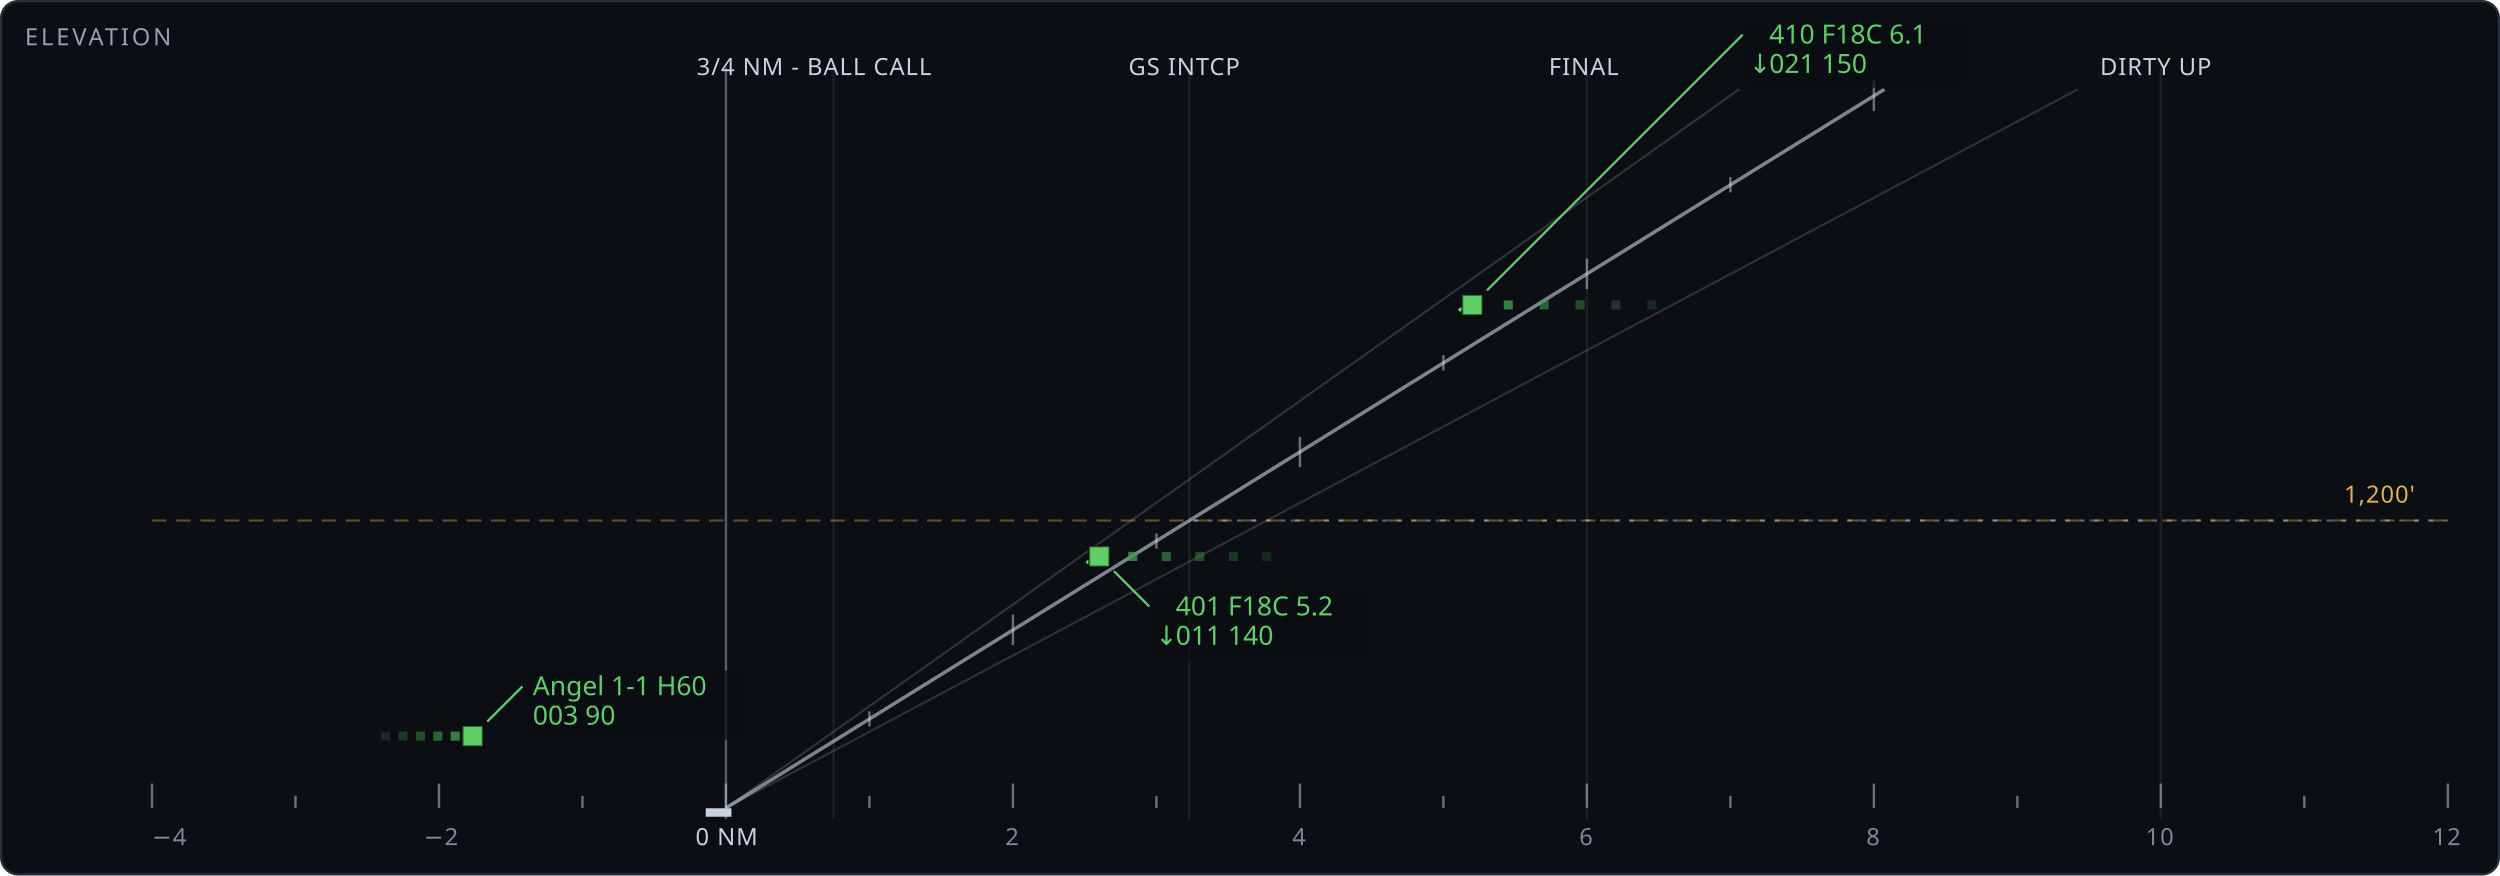
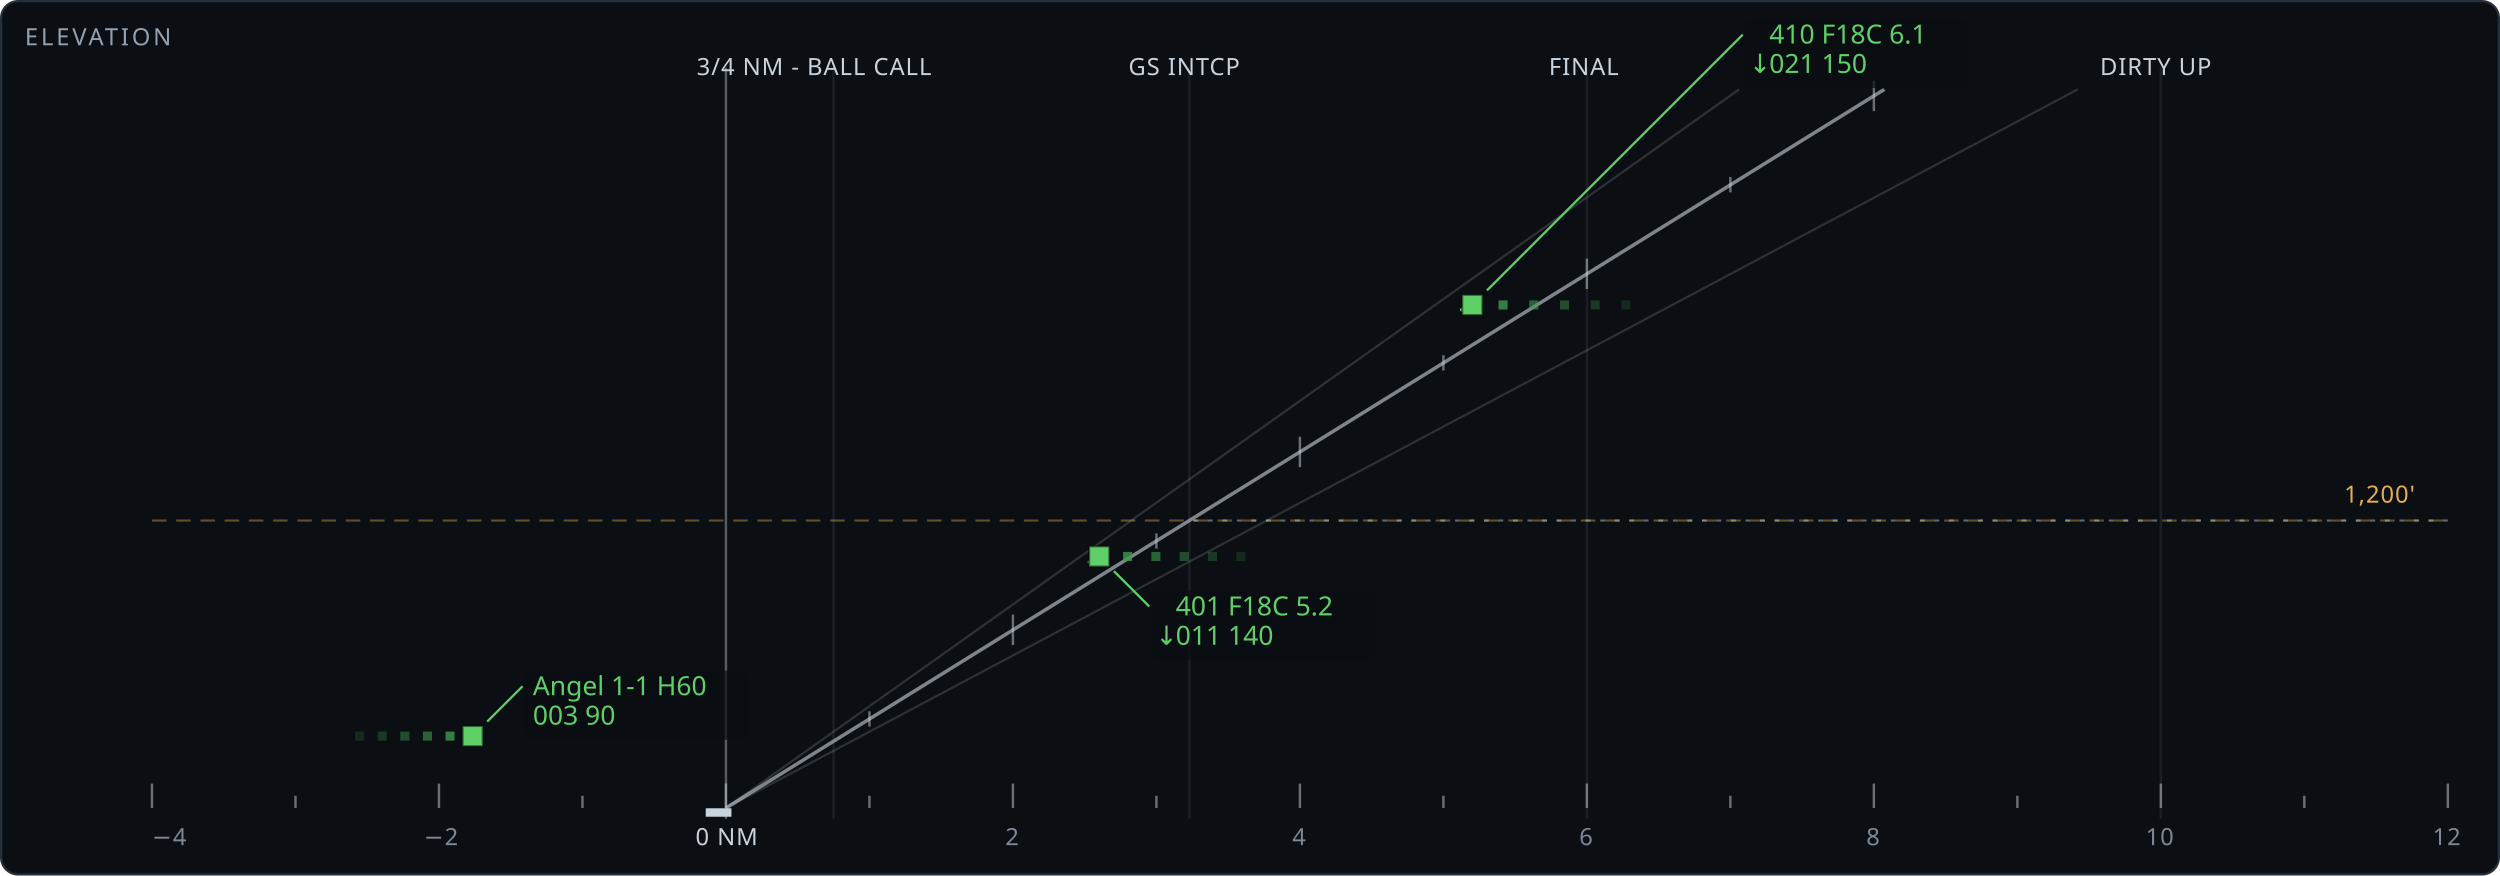
<svg xmlns="http://www.w3.org/2000/svg" width="1105" height="387" viewBox="0 0 1105 387" fill="none">
  <g id="Scope/Precision display / display=elevation">
    <rect id="box" x="0.5" y="0.5" width="1104" height="386" rx="7.5" fill="#0B0E12" stroke="#262F3A" stroke-width="1" />
    <g id="span.lbl" transform="translate(11 9)">
      <text id="Elevation" fill="#93A1B0" xml:space="preserve" style="white-space: pre" font-family="IBM Plex Mono" font-size="10.5" font-weight="400" letter-spacing="0.12em">
        <tspan x="0" y="11.01">ELEVATION</tspan>
      </text>
    </g>
    <g id="svg" transform="translate(1 1) scale(1.103 0.9625)">
      <path d="M333.1 30V375M475.7 30V375M635.0 30V375M865.0 30V375" stroke="rgb(147, 161, 176)" fill="none" fill-opacity="1" fill-rule="nonzero" stroke-opacity="0.12" stroke-linecap="butt" stroke-linejoin="miter" stroke-miterlimit="4" opacity="1" stroke-width="0.971" />
      <path d="M290.0 30V375" stroke="rgb(201, 211, 221)" fill="none" fill-opacity="1" fill-rule="nonzero" stroke-opacity="0.4" stroke-linecap="butt" stroke-linejoin="miter" stroke-miterlimit="4" opacity="1" stroke-width="0.971" />
      <path d="M60 238.0H980" stroke="rgb(231, 176, 79)" fill="none" stroke-dasharray="5.823 3.882" fill-opacity="1" fill-rule="nonzero" stroke-opacity="0.4" stroke-linecap="butt" stroke-linejoin="miter" stroke-miterlimit="4" opacity="1" stroke-width="0.971" />
      <path d="M980.0 238.0L980.0 238.0L980.0 238.0L475.7 238.0" stroke="rgb(201, 211, 221)" fill="none" stroke-dasharray="1.941 3.882" fill-opacity="1" fill-rule="nonzero" stroke-opacity="0.45" stroke-linecap="butt" stroke-linejoin="miter" stroke-miterlimit="4" opacity="1" stroke-width="0.971" />
      <path d="M290.0 370.0L696.0 40.0M290.0 370.0L831.7 40.0" stroke="rgb(201, 211, 221)" fill="none" fill-opacity="1" fill-rule="nonzero" stroke-opacity="0.18" stroke-linecap="butt" stroke-linejoin="miter" stroke-miterlimit="4" opacity="1" stroke-width="0.971" />
      <path d="M290.0 370.0L754.2 40.0" stroke="rgb(201, 211, 221)" stroke-opacity="0.6" stroke-width="1.553" fill="none" fill-opacity="1" fill-rule="nonzero" stroke-linecap="butt" stroke-linejoin="miter" stroke-miterlimit="4" opacity="1" />
      <path d="M281.9 372.08H292.2" stroke="rgb(201, 211, 221)" stroke-width="3.882" stroke-linecap="butt" fill="none" fill-opacity="1" fill-rule="nonzero" stroke-opacity="1" stroke-linejoin="miter" stroke-miterlimit="4" opacity="1" />
      <path d="M60.0 370v-11.2M117.5 370v-5.6M175.0 370v-11.2M232.5 370v-5.6M290.0 370v-11.2M347.5 370v-5.6M347.5 325.6v7.0M405.0 370v-11.2M405.0 281.2v14.0M462.5 370v-5.6M462.5 243.9v7.0M520.0 370v-11.2M520.0 199.5v14.0M577.5 370v-5.6M577.5 162.1v7.0M635.0 370v-11.2M635.0 117.7v14.0M692.5 370v-5.6M692.5 80.3v7.0M750.0 370v-11.2M750.0 36.0v14.0M807.5 370v-5.6M865.0 370v-11.2M922.5 370v-5.6M980.0 370v-11.2" stroke="rgb(201, 211, 221)" stroke-opacity="0.5" fill="none" fill-opacity="1" fill-rule="nonzero" stroke-linecap="butt" stroke-linejoin="miter" stroke-miterlimit="4" opacity="1" stroke-width="0.971" />
-       <line x1="188.5" y1="337.0" x2="190.8" y2="337.0" stroke="rgb(95, 208, 104)" stroke-width="1.747" stroke-linecap="round" fill="rgb(0, 0, 0)" fill-opacity="1" fill-rule="nonzero" stroke-opacity="1" stroke-linejoin="miter" stroke-miterlimit="4" opacity="1" />
-       <line x1="439.6" y1="254.5" x2="435.1" y2="257.1" stroke="rgb(95, 208, 104)" stroke-width="1.747" stroke-linecap="round" fill="rgb(0, 0, 0)" fill-opacity="1" fill-rule="nonzero" stroke-opacity="1" stroke-linejoin="miter" stroke-miterlimit="4" opacity="1" />
-       <line x1="589.1" y1="139.0" x2="584.3" y2="141.2" stroke="rgb(95, 208, 104)" stroke-width="1.747" stroke-linecap="round" fill="rgb(0, 0, 0)" fill-opacity="1" fill-rule="nonzero" stroke-opacity="1" stroke-linejoin="miter" stroke-miterlimit="4" opacity="1" />
+       <line x1="188.5" y1="337.0" x2="191.5" y2="337.0" stroke="rgb(95, 208, 104)" stroke-width="1.747" stroke-linecap="round" fill="rgb(0, 0, 0)" fill-opacity="1" fill-rule="nonzero" stroke-opacity="1" stroke-linejoin="miter" stroke-miterlimit="4" opacity="1" />
+       <line x1="439.6" y1="254.5" x2="435.8" y2="257.1" stroke="rgb(95, 208, 104)" stroke-width="1.747" stroke-linecap="round" fill="rgb(0, 0, 0)" fill-opacity="1" fill-rule="nonzero" stroke-opacity="1" stroke-linejoin="miter" stroke-miterlimit="4" opacity="1" />
+       <line x1="589.1" y1="139.0" x2="585.0" y2="141.2" stroke="rgb(95, 208, 104)" stroke-width="1.747" stroke-linecap="round" fill="rgb(0, 0, 0)" fill-opacity="1" fill-rule="nonzero" stroke-opacity="1" stroke-linejoin="miter" stroke-miterlimit="4" opacity="1" />
    </g>
    <g id="div" transform="translate(1 1)">
      <g id="span.mono" transform="translate(1035.09 210.16)">
        <text id="1,200'" fill="#E7B04F" xml:space="preserve" style="white-space: pre" font-family="IBM Plex Mono" font-size="10.5" font-weight="400" letter-spacing="0.04em">
          <tspan x="0" y="11.01">1,200'</tspan>
        </text>
      </g>
      <g id="span.mono" transform="translate(306.94 21.17)">
        <text id="3/4 NM - BALL CALL" fill="#C9D3DD" xml:space="preserve" style="white-space: pre" font-family="IBM Plex Mono" font-size="10.5" font-weight="400" letter-spacing="0.04em">
          <tspan x="0" y="11.01">3/4 NM - BALL CALL</tspan>
        </text>
      </g>
      <g id="span.mono" transform="translate(497.77 21.17)">
        <text id="GS INTCP" fill="#C9D3DD" xml:space="preserve" style="white-space: pre" font-family="IBM Plex Mono" font-size="10.5" font-weight="400" letter-spacing="0.04em">
          <tspan x="0" y="11.01">GS INTCP</tspan>
        </text>
      </g>
      <g id="span.mono" transform="translate(683.59 21.17)">
        <text id="FINAL" fill="#C9D3DD" xml:space="preserve" style="white-space: pre" font-family="IBM Plex Mono" font-size="10.5" font-weight="400" letter-spacing="0.04em">
          <tspan x="0" y="11.01">FINAL</tspan>
        </text>
      </g>
      <g id="span.mono" transform="translate(927.21 21.17)">
        <text id="DIRTY UP" fill="#C9D3DD" xml:space="preserve" style="white-space: pre" font-family="IBM Plex Mono" font-size="10.5" font-weight="400" letter-spacing="0.04em">
          <tspan x="0" y="11.01">DIRTY UP</tspan>
        </text>
      </g>
      <g id="span.mono" transform="translate(66.17 361.55)">
        <text id="−4" fill="#7D8896" xml:space="preserve" style="white-space: pre" font-family="IBM Plex Mono" font-size="10.5" font-weight="400" letter-spacing="0.04em">
          <tspan x="0" y="11.01">−4</tspan>
        </text>
      </g>
      <g id="span.mono" transform="translate(186.29 361.55)">
        <text id="−2" fill="#7D8896" xml:space="preserve" style="white-space: pre" font-family="IBM Plex Mono" font-size="10.5" font-weight="400" letter-spacing="0.04em">
          <tspan x="0" y="11.01">−2</tspan>
        </text>
      </g>
      <g id="span.mono" transform="translate(306.41 361.55)">
        <text id="0 NM" fill="#C9D3DD" xml:space="preserve" style="white-space: pre" font-family="IBM Plex Mono" font-size="10.5" font-weight="400" letter-spacing="0.04em">
          <tspan x="0" y="11.01">0 NM</tspan>
        </text>
      </g>
      <g id="span.mono" transform="translate(443.34 361.55)">
        <text id="2" fill="#7D8896" xml:space="preserve" style="white-space: pre" font-family="IBM Plex Mono" font-size="10.5" font-weight="400" letter-spacing="0.04em">
          <tspan x="0" y="11.01">2</tspan>
        </text>
      </g>
      <g id="span.mono" transform="translate(570.18 361.55)">
        <text id="4" fill="#7D8896" xml:space="preserve" style="white-space: pre" font-family="IBM Plex Mono" font-size="10.5" font-weight="400" letter-spacing="0.04em">
          <tspan x="0" y="11.01">4</tspan>
        </text>
      </g>
      <g id="span.mono" transform="translate(697.02 361.55)">
        <text id="6" fill="#7D8896" xml:space="preserve" style="white-space: pre" font-family="IBM Plex Mono" font-size="10.5" font-weight="400" letter-spacing="0.04em">
          <tspan x="0" y="11.01">6</tspan>
        </text>
      </g>
      <g id="span.mono" transform="translate(823.88 361.55)">
        <text id="8" fill="#7D8896" xml:space="preserve" style="white-space: pre" font-family="IBM Plex Mono" font-size="10.5" font-weight="400" letter-spacing="0.04em">
          <tspan x="0" y="11.01">8</tspan>
        </text>
      </g>
      <g id="span.mono" transform="translate(947.37 361.55)">
        <text id="10" fill="#7D8896" xml:space="preserve" style="white-space: pre" font-family="IBM Plex Mono" font-size="10.5" font-weight="400" letter-spacing="0.04em">
          <tspan x="0" y="11.01">10</tspan>
        </text>
      </g>
      <g id="span.mono" transform="translate(1074.21 361.55)">
        <text id="12" fill="#7D8896" xml:space="preserve" style="white-space: pre" font-family="IBM Plex Mono" font-size="10.5" font-weight="400" letter-spacing="0.04em">
          <tspan x="0" y="11.01">12</tspan>
        </text>
      </g>
-       <g id="span" transform="translate(198.22 322.36)" opacity="0.8">
+       <g id="span" transform="translate(195.92 322.36)" opacity="0.8">
        <rect id="fill" width="4" height="4" fill="#3E9A4C" />
      </g>
-       <g id="span" transform="translate(190.53 322.36)" opacity="0.6">
+       <g id="span" transform="translate(185.94 322.36)" opacity="0.6">
        <rect id="fill" width="4" height="4" fill="#3E9A4C" />
      </g>
-       <g id="span" transform="translate(182.83 322.36)" opacity="0.45">
+       <g id="span" transform="translate(175.94 322.36)" opacity="0.45">
        <rect id="fill" width="4" height="4" fill="#3E9A4C" />
      </g>
-       <g id="span" transform="translate(175.13 322.36)" opacity="0.3">
+       <g id="span" transform="translate(165.94 322.36)" opacity="0.3">
        <rect id="fill" width="4" height="4" fill="#3E9A4C" />
      </g>
-       <g id="span" transform="translate(167.42 322.36)" opacity="0.2">
+       <g id="span" transform="translate(155.94 322.36)" opacity="0.2">
        <rect id="fill" width="4" height="4" fill="#3E9A4C" />
      </g>
-       <g id="span" transform="translate(497.69 242.95)" opacity="0.8">
+       <g id="span" transform="translate(495.39 242.95)" opacity="0.8">
        <rect id="fill" width="4" height="4" fill="#3E9A4C" />
      </g>
-       <g id="span" transform="translate(512.5 242.95)" opacity="0.6">
+       <g id="span" transform="translate(507.91 242.95)" opacity="0.6">
        <rect id="fill" width="4" height="4" fill="#3E9A4C" />
      </g>
-       <g id="span" transform="translate(527.3 242.95)" opacity="0.45">
+       <g id="span" transform="translate(520.41 242.95)" opacity="0.45">
        <rect id="fill" width="4" height="4" fill="#3E9A4C" />
      </g>
-       <g id="span" transform="translate(542.11 242.95)" opacity="0.3">
+       <g id="span" transform="translate(532.92 242.95)" opacity="0.3">
        <rect id="fill" width="4" height="4" fill="#3E9A4C" />
      </g>
-       <g id="span" transform="translate(556.92 242.95)" opacity="0.2">
+       <g id="span" transform="translate(545.44 242.95)" opacity="0.2">
        <rect id="fill" width="4" height="4" fill="#3E9A4C" />
      </g>
-       <g id="span" transform="translate(663.66 131.78)" opacity="0.8">
+       <g id="span" transform="translate(661.36 131.78)" opacity="0.8">
        <rect id="fill" width="4" height="4" fill="#3E9A4C" />
      </g>
-       <g id="span" transform="translate(679.52 131.78)" opacity="0.6">
+       <g id="span" transform="translate(674.92 131.78)" opacity="0.6">
        <rect id="fill" width="4" height="4" fill="#3E9A4C" />
      </g>
-       <g id="span" transform="translate(695.39 131.78)" opacity="0.45">
+       <g id="span" transform="translate(688.5 131.78)" opacity="0.45">
        <rect id="fill" width="4" height="4" fill="#3E9A4C" />
      </g>
-       <g id="span" transform="translate(711.25 131.78)" opacity="0.3">
+       <g id="span" transform="translate(702.06 131.78)" opacity="0.3">
        <rect id="fill" width="4" height="4" fill="#3E9A4C" />
      </g>
-       <g id="span" transform="translate(727.13 131.78)" opacity="0.2">
+       <g id="span" transform="translate(715.64 131.78)" opacity="0.2">
        <rect id="fill" width="4" height="4" fill="#3E9A4C" />
      </g>
      <g id="span" transform="translate(202.92 319.36)">
        <rect id="box" x="0.5" y="0.5" width="9" height="9" fill="#5FD068" stroke="#000000" stroke-opacity="0.5" stroke-width="1" />
      </g>
      <g id="span" transform="translate(479.88 239.95)">
        <rect id="box" x="0.5" y="0.5" width="9" height="9" fill="#5FD068" stroke="#000000" stroke-opacity="0.5" stroke-width="1" />
      </g>
      <g id="span" transform="translate(644.78 128.78)">
        <rect id="box" x="0.5" y="0.5" width="9" height="9" fill="#5FD068" stroke="#000000" stroke-opacity="0.5" stroke-width="1" />
      </g>
    </g>
    <g id="svg" transform="translate(1 1)">
      <g id="svg">
        <g id="clip" clip-path="url(#clip1)">
          <g id="drawing">
            <g transform="translate(207.9 324.4) scale(13)">
              <line x1="0.495" y1="-0.495" x2="1.697" y2="-1.697" stroke="rgb(95, 208, 104)" stroke-width="0.077" fill="rgb(0, 0, 0)" fill-opacity="1" fill-rule="nonzero" stroke-opacity="1" stroke-linecap="butt" stroke-linejoin="miter" stroke-miterlimit="4" opacity="1" />
              <rect x="1.747" y="-2.227" width="7.62" height="2.35" rx="0.2" fill="rgb(11, 14, 18)" fill-opacity="0.72" fill-rule="nonzero" stroke="none" stroke-opacity="1" stroke-linecap="butt" stroke-linejoin="miter" stroke-miterlimit="4" opacity="1" stroke-width="1" />
            </g>
            <g transform="translate(484.9 245.0) scale(13)">
              <line x1="0.495" y1="0.495" x2="1.697" y2="1.697" stroke="rgb(95, 208, 104)" stroke-width="0.077" fill="rgb(0, 0, 0)" fill-opacity="1" fill-rule="nonzero" stroke-opacity="1" stroke-linecap="butt" stroke-linejoin="miter" stroke-miterlimit="4" opacity="1" />
              <rect x="1.747" y="1.167" width="7.63" height="2.35" rx="0.2" fill="rgb(11, 14, 18)" fill-opacity="0.72" fill-rule="nonzero" stroke="none" stroke-opacity="1" stroke-linecap="butt" stroke-linejoin="miter" stroke-miterlimit="4" opacity="1" stroke-width="1" />
            </g>
            <g transform="translate(649.8 133.8) scale(13)">
              <line x1="0.495" y1="-0.495" x2="9.192" y2="-9.192" stroke="rgb(95, 208, 104)" stroke-width="0.077" fill="rgb(0, 0, 0)" fill-opacity="1" fill-rule="nonzero" stroke-opacity="1" stroke-linecap="butt" stroke-linejoin="miter" stroke-miterlimit="4" opacity="1" />
              <rect x="9.242" y="-9.722" width="7.63" height="2.35" rx="0.2" fill="rgb(11, 14, 18)" fill-opacity="0.72" fill-rule="nonzero" stroke="none" stroke-opacity="1" stroke-linecap="butt" stroke-linejoin="miter" stroke-miterlimit="4" opacity="1" stroke-width="1" />
            </g>
          </g>
        </g>
        <defs>
          <clipPath id="clip1">
            <rect width="1103" height="385" />
          </clipPath>
        </defs>
      </g>
      <text id="Angel 1-1 H60" fill="#5FD068" xml:space="preserve" style="white-space: pre" font-family="IBM Plex Mono" font-size="11.7" font-weight="400" letter-spacing="0em">
        <tspan x="234.51" y="306.29">Angel 1-1 H60</tspan>
      </text>
      <text id="003 90" fill="#5FD068" xml:space="preserve" style="white-space: pre" font-family="IBM Plex Mono" font-size="11.7" font-weight="400" letter-spacing="0em">
        <tspan x="234.51" y="319.29">003 90</tspan>
      </text>
      <text id="401 F18C 5.2" fill="#5FD068" xml:space="preserve" style="white-space: pre" font-family="IBM Plex Mono" font-size="11.7" font-weight="400" letter-spacing="0em">
        <tspan x="518.66" y="271.01">401 F18C 5.2</tspan>
      </text>
      <text id="011 140" fill="#5FD068" xml:space="preserve" style="white-space: pre" font-family="IBM Plex Mono" font-size="11.7" font-weight="400" letter-spacing="0em">
        <tspan x="518.66" y="284.01">011 140</tspan>
      </text>
      <text id="↓" fill="#5FD068" xml:space="preserve" style="white-space: pre" font-family="IBM Plex Mono" font-size="11.7" font-weight="400" letter-spacing="0em">
        <tspan x="509.68" y="284.01">↓</tspan>
      </text>
      <text id="410 F18C 6.1" fill="#5FD068" xml:space="preserve" style="white-space: pre" font-family="IBM Plex Mono" font-size="11.7" font-weight="400" letter-spacing="0em">
        <tspan x="781" y="18.25">410 F18C 6.1</tspan>
      </text>
      <text id="021 150" fill="#5FD068" xml:space="preserve" style="white-space: pre" font-family="IBM Plex Mono" font-size="11.7" font-weight="400" letter-spacing="0em">
        <tspan x="781" y="31.25">021 150</tspan>
      </text>
      <text id="↓" fill="#5FD068" xml:space="preserve" style="white-space: pre" font-family="IBM Plex Mono" font-size="11.7" font-weight="400" letter-spacing="0em">
        <tspan x="772.02" y="31.25">↓</tspan>
      </text>
    </g>
  </g>
</svg>
